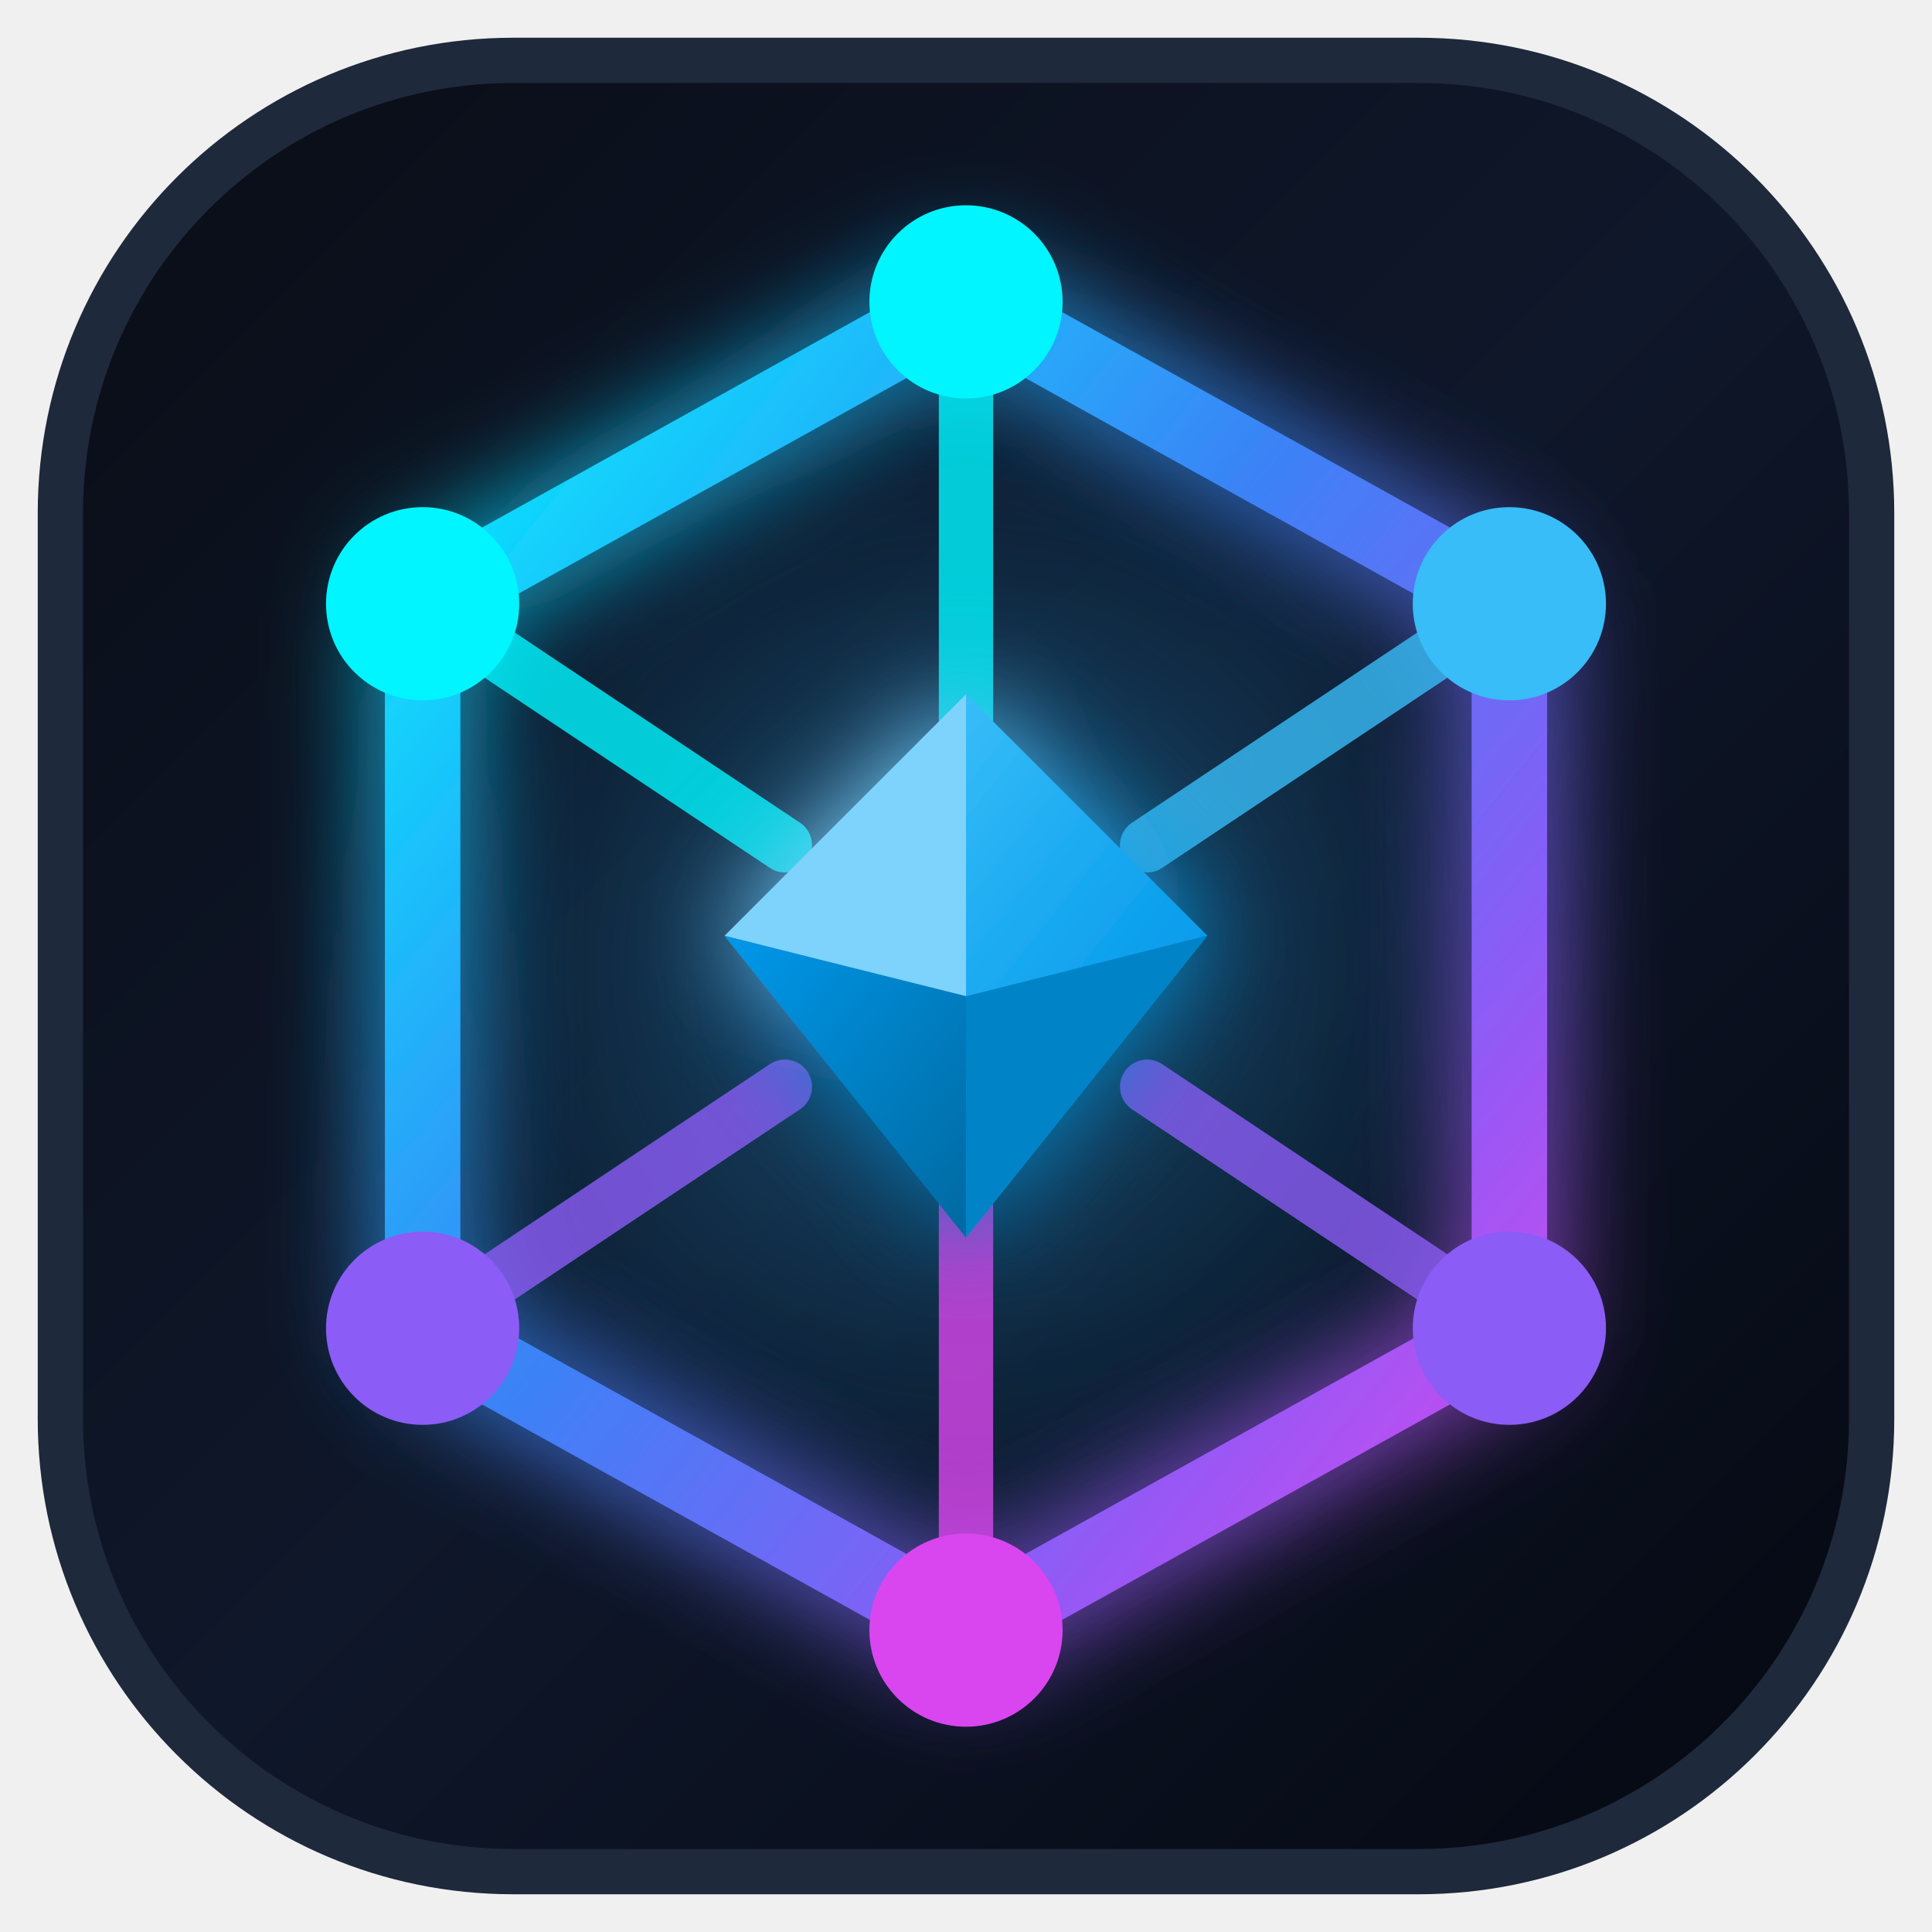
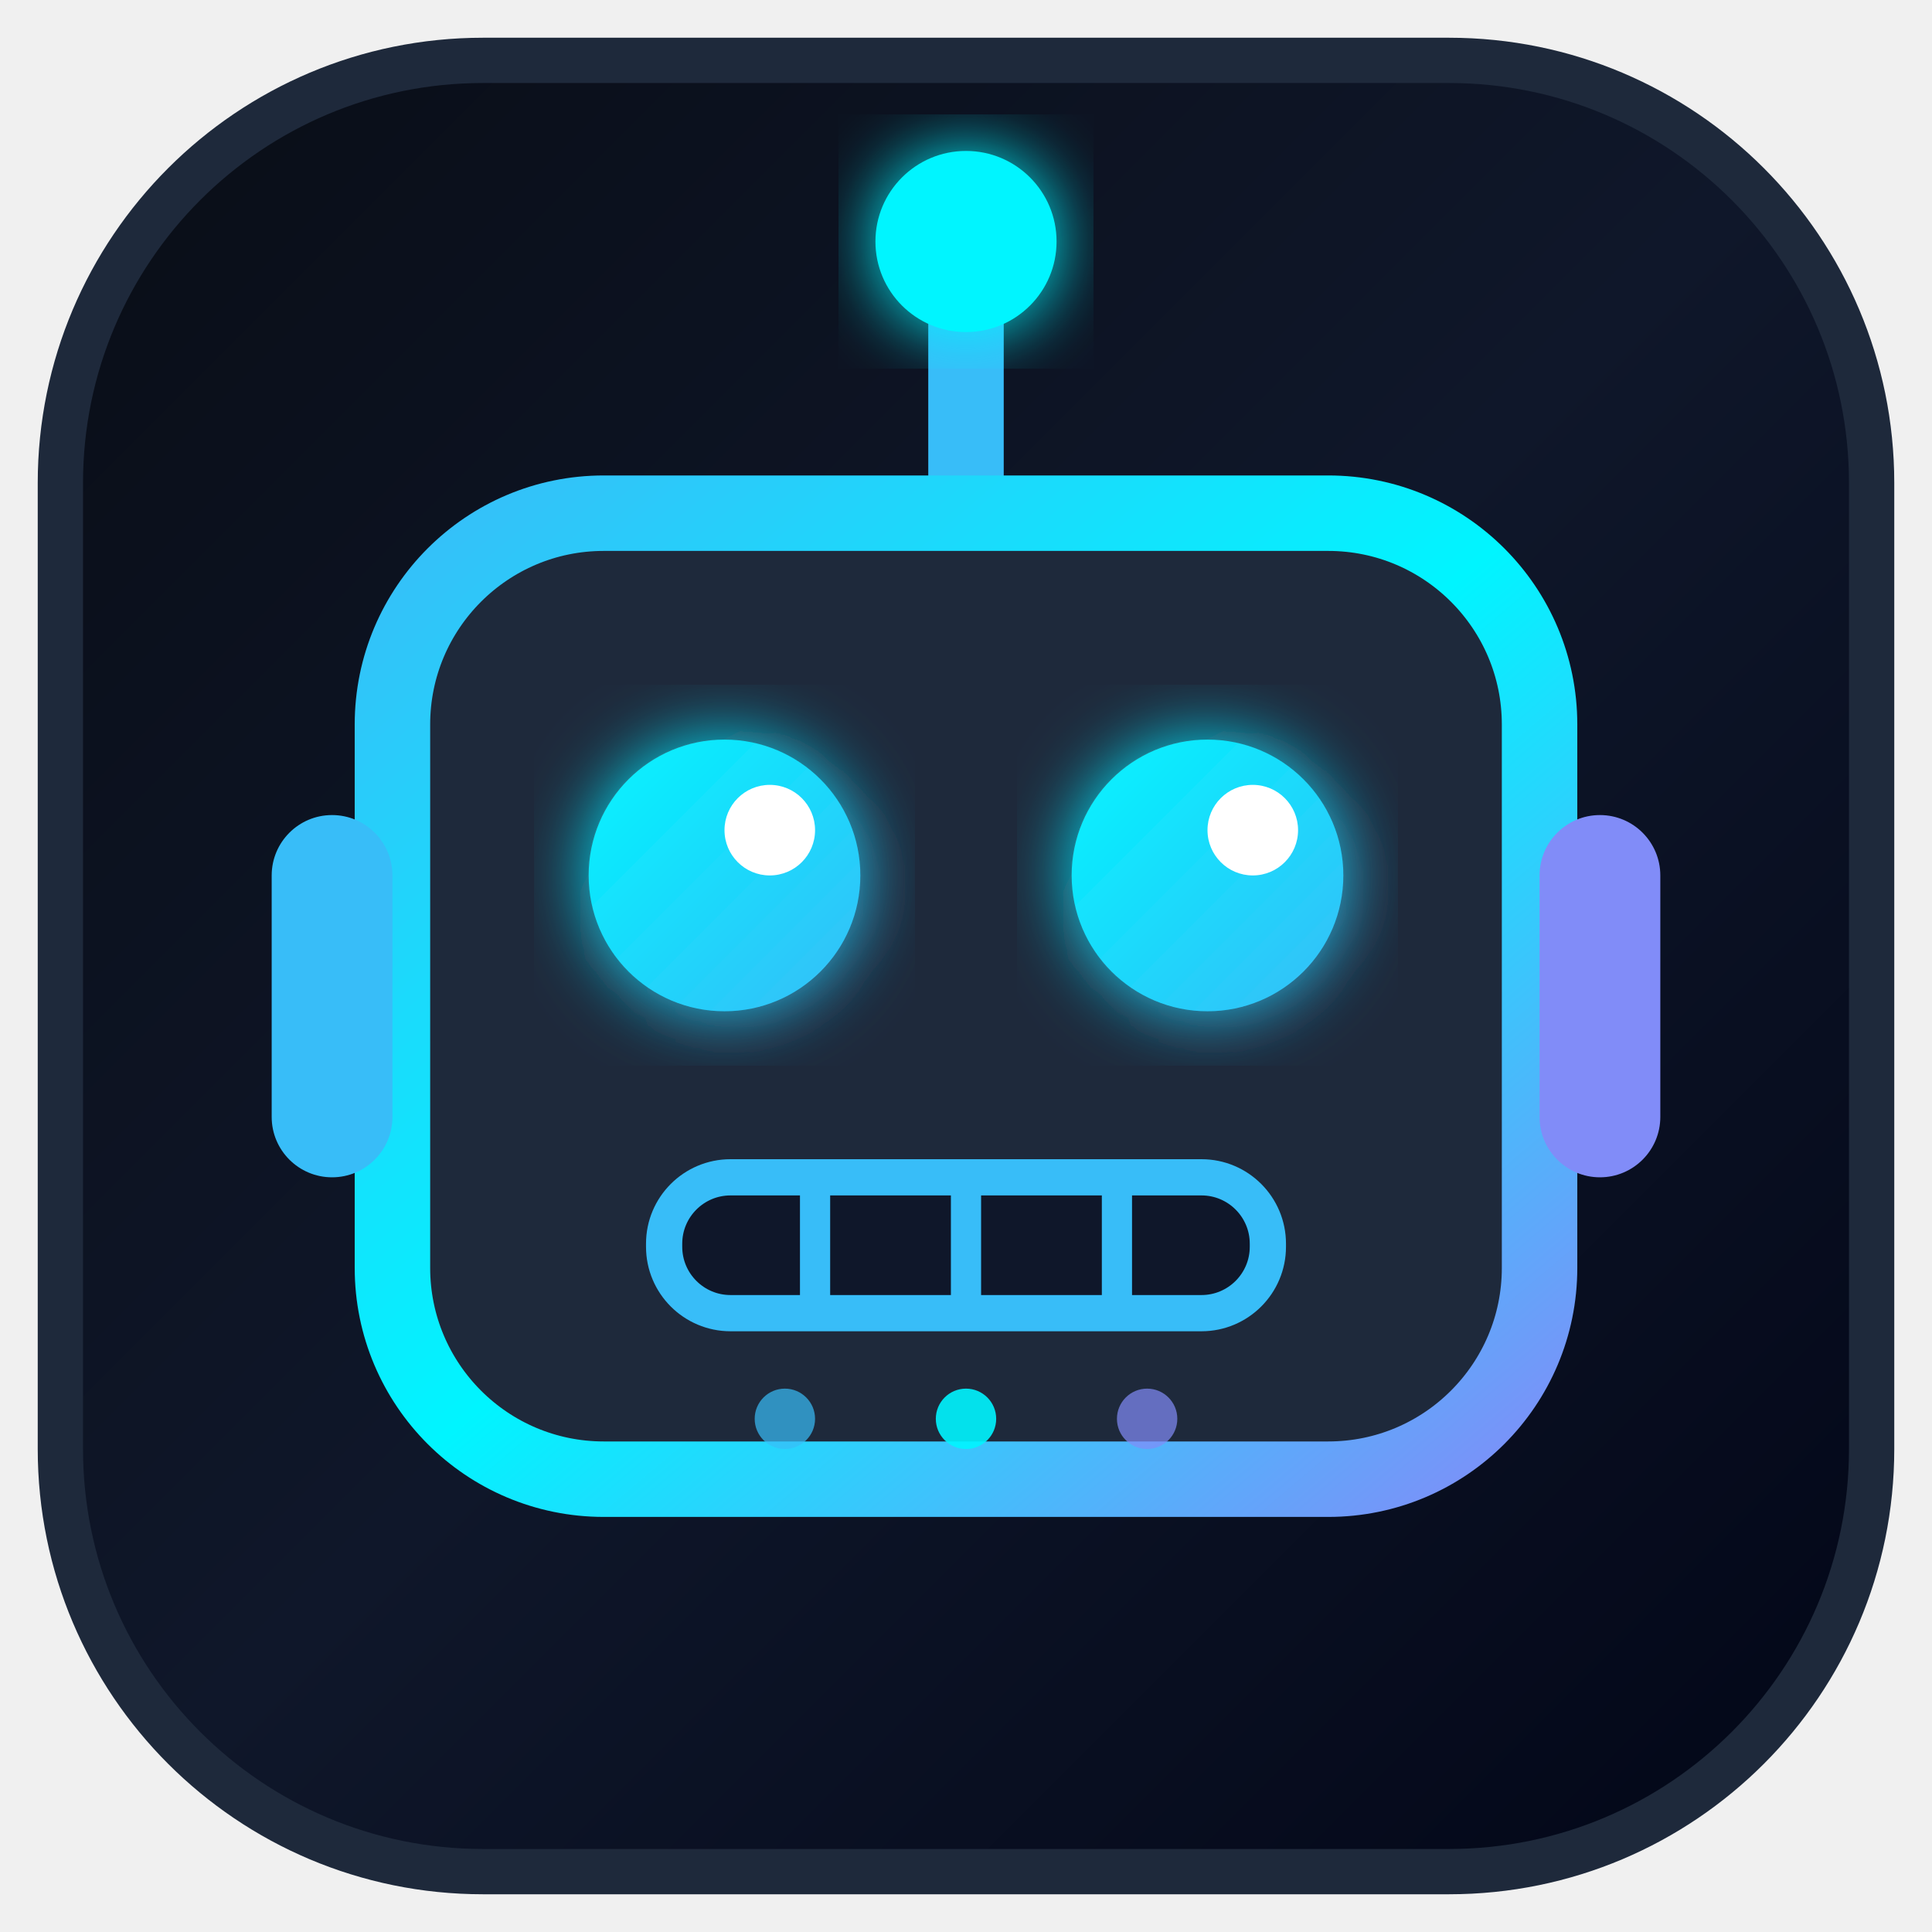
<svg xmlns="http://www.w3.org/2000/svg" viewBox="0 0 64 64" width="64" height="64">
  <defs>
    <linearGradient id="bgGrad" x1="0%" y1="0%" x2="100%" y2="100%">
      <stop offset="0%" stop-color="#090d16" />
      <stop offset="50%" stop-color="#0f172a" />
-       <stop offset="100%" stop-color="#050811" />
+       <stop offset="100%" stop-color="#020617" />
    </linearGradient>
-     <linearGradient id="meshGrad" x1="0%" y1="0%" x2="100%" y2="100%">
+     <linearGradient id="robotGrad" x1="0%" y1="0%" x2="100%" y2="100%">
+       <stop offset="0%" stop-color="#38bdf8" />
+       <stop offset="50%" stop-color="#00f5ff" />
+       <stop offset="100%" stop-color="#818cf8" />
+     </linearGradient>
+     <linearGradient id="eyeGrad" x1="0%" y1="0%" x2="100%" y2="100%">
      <stop offset="0%" stop-color="#00f5ff" />
-       <stop offset="45%" stop-color="#3b82f6" />
-       <stop offset="75%" stop-color="#8b5cf6" />
-       <stop offset="100%" stop-color="#d946ef" />
+       <stop offset="100%" stop-color="#38bdf8" />
    </linearGradient>
-     <linearGradient id="tonGradTop" x1="0%" y1="0%" x2="100%" y2="100%">
-       <stop offset="0%" stop-color="#38bdf8" />
-       <stop offset="100%" stop-color="#0098ea" />
-     </linearGradient>
-     <linearGradient id="tonGradBottom" x1="0%" y1="0%" x2="100%" y2="100%">
-       <stop offset="0%" stop-color="#0098ea" />
-       <stop offset="100%" stop-color="#0369a1" />
-     </linearGradient>
-     <filter id="neonGlow" x="-30%" y="-30%" width="160%" height="160%">
-       <feGaussianBlur stdDeviation="1.8" result="blur" />
+     <filter id="neonGlow" x="-20%" y="-20%" width="140%" height="140%">
+       <feGaussianBlur stdDeviation="1.2" result="blur" />
      <feMerge>
        <feMergeNode in="blur" />
        <feMergeNode in="SourceGraphic" />
      </feMerge>
    </filter>
-     <radialGradient id="corePulse" cx="50%" cy="50%" r="50%">
-       <stop offset="0%" stop-color="#38bdf8" stop-opacity="0.35" />
-       <stop offset="100%" stop-color="#0284c7" stop-opacity="0" />
-     </radialGradient>
  </defs>
-   <rect x="2" y="2" width="60" height="60" rx="15" fill="url(#bgGrad)" stroke="#1e293b" stroke-width="1.5" />
-   <circle cx="32" cy="32" r="22" fill="url(#corePulse)" />
-   <polygon points="32,10 50,20 50,44 32,54 14,44 14,20" fill="none" stroke="url(#meshGrad)" stroke-width="2.5" stroke-linejoin="round" filter="url(#neonGlow)" />
-   <line x1="32" y1="10" x2="32" y2="24" stroke="#00f5ff" stroke-width="1.8" stroke-linecap="round" opacity="0.8" />
-   <line x1="50" y1="20" x2="38" y2="28" stroke="#38bdf8" stroke-width="1.8" stroke-linecap="round" opacity="0.8" />
-   <line x1="50" y1="44" x2="38" y2="36" stroke="#8b5cf6" stroke-width="1.8" stroke-linecap="round" opacity="0.8" />
-   <line x1="32" y1="54" x2="32" y2="40" stroke="#d946ef" stroke-width="1.8" stroke-linecap="round" opacity="0.8" />
-   <line x1="14" y1="44" x2="26" y2="36" stroke="#8b5cf6" stroke-width="1.8" stroke-linecap="round" opacity="0.8" />
-   <line x1="14" y1="20" x2="26" y2="28" stroke="#00f5ff" stroke-width="1.8" stroke-linecap="round" opacity="0.8" />
-   <circle cx="32" cy="10" r="3.2" fill="#00f5ff" />
-   <circle cx="50" cy="20" r="3.2" fill="#38bdf8" />
-   <circle cx="50" cy="44" r="3.2" fill="#8b5cf6" />
-   <circle cx="32" cy="54" r="3.2" fill="#d946ef" />
-   <circle cx="14" cy="44" r="3.2" fill="#8b5cf6" />
-   <circle cx="14" cy="20" r="3.2" fill="#00f5ff" />
-   <g filter="url(#neonGlow)">
-     <polygon points="32,23 24,31 32,33" fill="#7dd3fc" />
-     <polygon points="32,23 40,31 32,33" fill="url(#tonGradTop)" />
-     <polygon points="24,31 32,41 32,33" fill="url(#tonGradBottom)" />
-     <polygon points="40,31 32,41 32,33" fill="#0284c7" />
-   </g>
+   <rect x="2" y="2" width="60" height="60" rx="14" fill="url(#bgGrad)" stroke="#1e293b" stroke-width="1.5" />
+   <line x1="32" y1="9" x2="32" y2="17" stroke="#38bdf8" stroke-width="2.5" stroke-linecap="round" />
+   <circle cx="32" cy="8" r="3" fill="#00f5ff" filter="url(#neonGlow)" />
+   <rect x="13" y="17" width="38" height="32" rx="7" fill="#1e293b" stroke="url(#robotGrad)" stroke-width="2.5" />
+   <rect x="9" y="27" width="4" height="12" rx="2" fill="#38bdf8" />
+   <rect x="51" y="27" width="4" height="12" rx="2" fill="#818cf8" />
+   <circle cx="24" cy="29" r="4.5" fill="url(#eyeGrad)" filter="url(#neonGlow)" />
+   <circle cx="40" cy="29" r="4.5" fill="url(#eyeGrad)" filter="url(#neonGlow)" />
+   <circle cx="25.5" cy="27.5" r="1.5" fill="#ffffff" />
+   <circle cx="41.5" cy="27.5" r="1.5" fill="#ffffff" />
+   <rect x="22" y="39" width="20" height="4.5" rx="2.2" fill="#0f172a" stroke="#38bdf8" stroke-width="1.2" />
+   <line x1="27" y1="39" x2="27" y2="43.5" stroke="#38bdf8" stroke-width="1" />
+   <line x1="32" y1="39" x2="32" y2="43.5" stroke="#38bdf8" stroke-width="1" />
+   <line x1="37" y1="39" x2="37" y2="43.5" stroke="#38bdf8" stroke-width="1" />
+   <circle cx="26" cy="47" r="1" fill="#38bdf8" opacity="0.7" />
+   <circle cx="32" cy="47" r="1" fill="#00f5ff" opacity="0.9" />
+   <circle cx="38" cy="47" r="1" fill="#818cf8" opacity="0.7" />
</svg>
